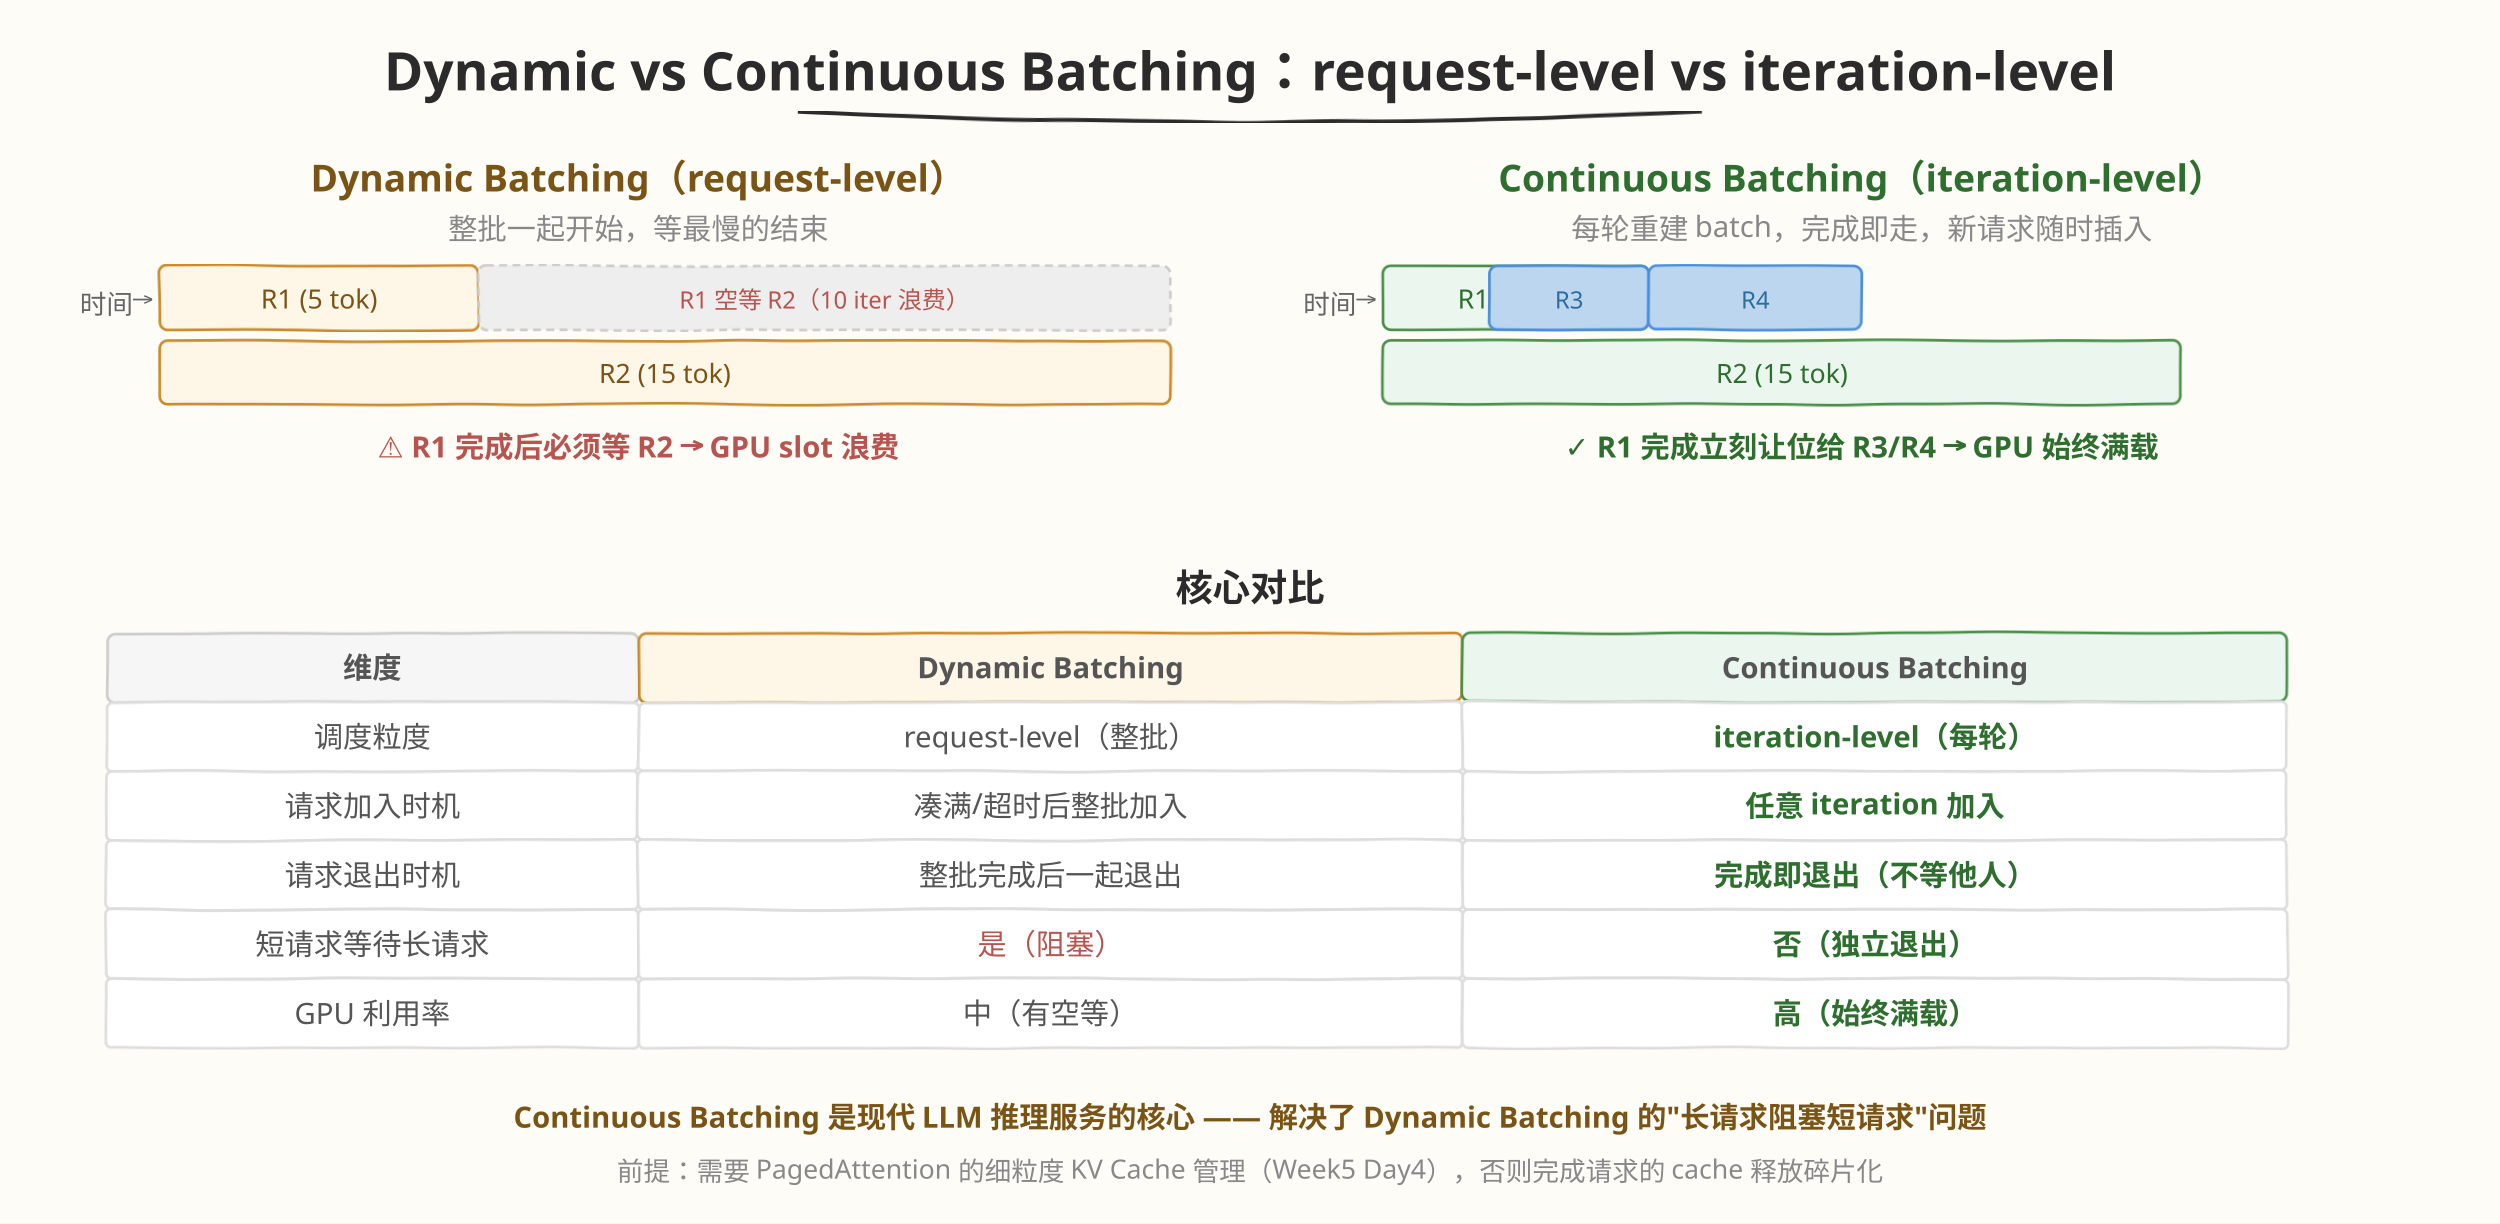
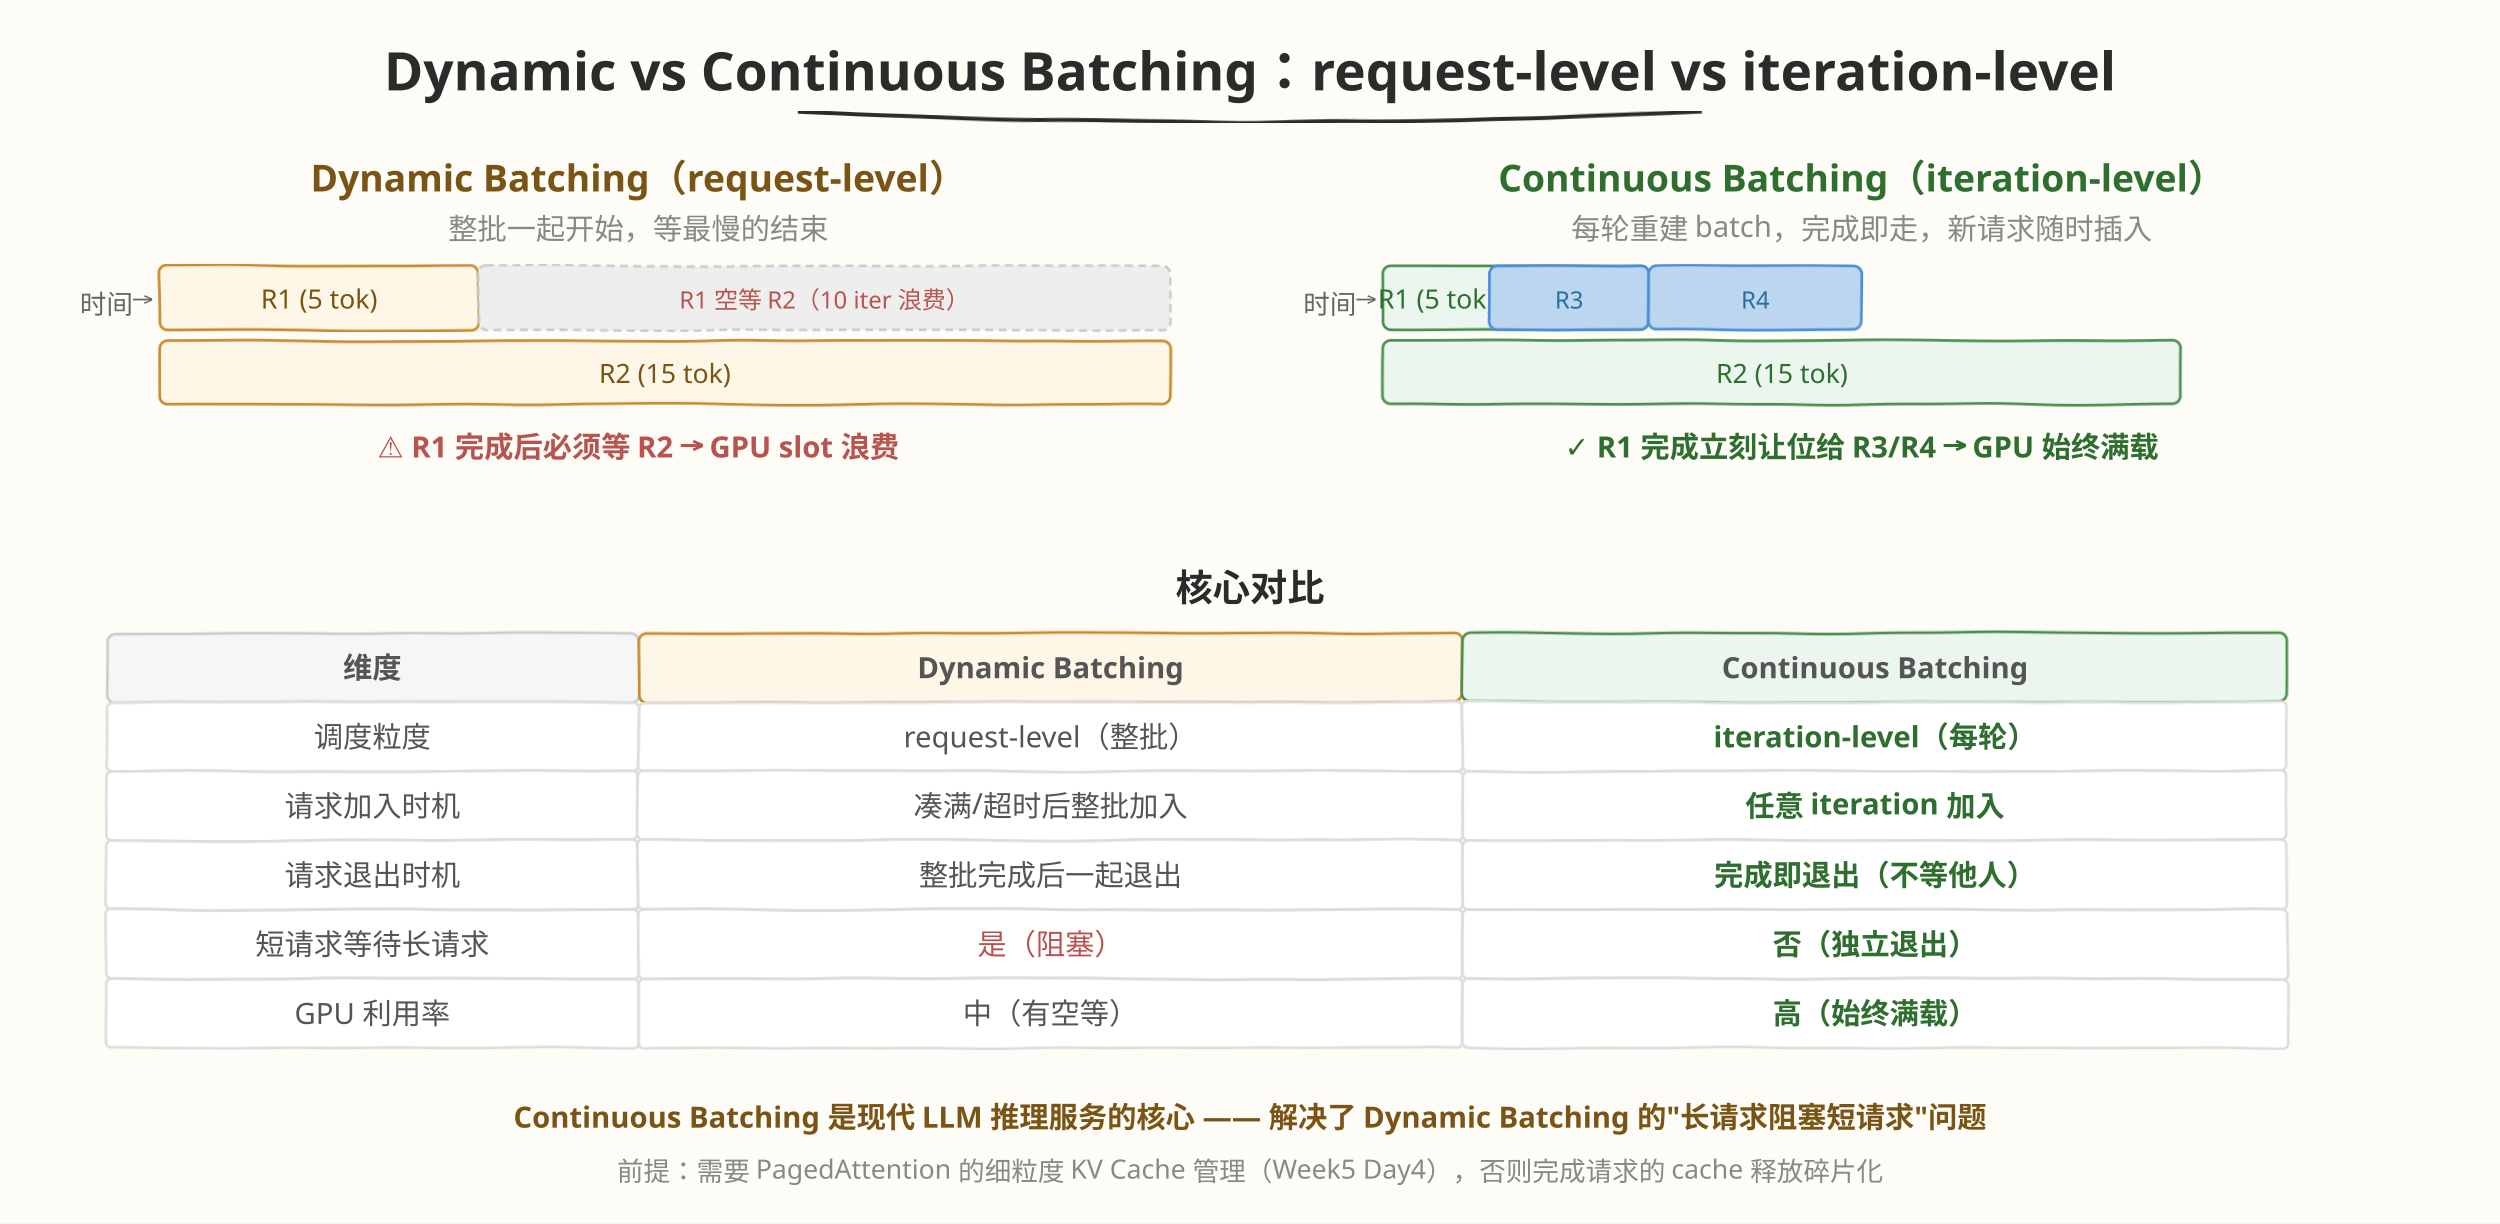
<svg xmlns="http://www.w3.org/2000/svg" viewBox="0 0 940 460" font-family="'Comic Sans MS','Marker Felt','Segoe UI','Kaiti SC',楷体,cursive">
  <defs>
    <filter id="sk" x="-3%" y="-3%" width="106%" height="106%">
      <feTurbulence type="fractalNoise" baseFrequency="0.018" numOctaves="2" seed="5" result="n" />
      <feDisplacementMap in="SourceGraphic" in2="n" scale="1.6" />
    </filter>
    <marker id="ar" markerWidth="8" markerHeight="8" refX="6" refY="4" orient="auto">
      <path d="M0,0 L8,4 L0,8 z" fill="#5a5a5a" />
    </marker>
  </defs>
  <rect width="940" height="460" fill="#fdfcf7" />
  <text x="470" y="34" text-anchor="middle" font-size="20" font-weight="bold" fill="#2b2b2b">Dynamic vs Continuous Batching：request-level vs iteration-level</text>
  <path d="M 300 42 Q 470 50 640 42" stroke="#2b2b2b" stroke-width="1.5" fill="none" filter="url(#sk)" />
  <text x="240" y="72" text-anchor="middle" font-size="14" font-weight="bold" fill="#7a5415">Dynamic Batching（request-level）</text>
  <text x="240" y="90" text-anchor="middle" font-size="11" fill="#888">整批一起开始，等最慢的结束</text>
  <text x="30" y="118" font-size="10" fill="#666">时间→</text>
  <g filter="url(#sk)">
    <line x1="60" y1="114" x2="440" y2="114" stroke="#bbb" stroke-width="1" />
  </g>
  <g filter="url(#sk)">
    <rect x="60" y="100" width="120" height="24" rx="3" fill="#fef6e6" stroke="#c98a2b" />
  </g>
  <text x="120" y="116" text-anchor="middle" font-size="10" fill="#7a5415">R1 (5 tok)</text>
  <g filter="url(#sk)">
    <rect x="60" y="128" width="380" height="24" rx="3" fill="#fef6e6" stroke="#c98a2b" />
  </g>
  <text x="250" y="144" text-anchor="middle" font-size="10" fill="#7a5415">R2 (15 tok)</text>
  <g filter="url(#sk)">
    <rect x="180" y="100" width="260" height="24" rx="3" fill="#eee" stroke="#ccc" stroke-dasharray="3 2" />
  </g>
  <text x="310" y="116" text-anchor="middle" font-size="9" fill="#b85450">R1 空等 R2（10 iter 浪费）</text>
  <text x="240" y="172" text-anchor="middle" font-size="11" fill="#b85450" font-weight="bold">⚠ R1 完成后必须等 R2 → GPU slot 浪费</text>
  <text x="700" y="72" text-anchor="middle" font-size="14" font-weight="bold" fill="#2e6e2e">Continuous Batching（iteration-level）</text>
  <text x="700" y="90" text-anchor="middle" font-size="11" fill="#888">每轮重建 batch，完成即走，新请求随时插入</text>
  <text x="490" y="118" font-size="10" fill="#666">时间→</text>
  <g filter="url(#sk)">
    <line x1="520" y1="114" x2="900" y2="114" stroke="#bbb" stroke-width="1" />
  </g>
  <g filter="url(#sk)">
    <rect x="520" y="100" width="100" height="24" rx="3" fill="#eaf6ee" stroke="#4a8e4a" />
  </g>
-   <text x="570" y="116" text-anchor="middle" font-size="10" fill="#2e6e2e">R1 (5 tok)</text>
+   <text x="540" y="116" text-anchor="middle" font-size="10" fill="#2e6e2e">R1 (5 tok)</text>
  <g filter="url(#sk)">
    <rect x="520" y="128" width="300" height="24" rx="3" fill="#eaf6ee" stroke="#4a8e4a" />
  </g>
  <text x="670" y="144" text-anchor="middle" font-size="10" fill="#2e6e2e">R2 (15 tok)</text>
  <g filter="url(#sk)">
    <rect x="560" y="100" width="60" height="24" rx="3" fill="#bcd6f0" stroke="#4a8edb" />
  </g>
  <text x="590" y="116" text-anchor="middle" font-size="9" fill="#2b6e9e">R3</text>
  <g filter="url(#sk)">
    <rect x="620" y="100" width="80" height="24" rx="3" fill="#bcd6f0" stroke="#4a8edb" />
  </g>
  <text x="660" y="116" text-anchor="middle" font-size="9" fill="#2b6e9e">R4</text>
  <text x="700" y="172" text-anchor="middle" font-size="11" fill="#2e6e2e" font-weight="bold">✓ R1 完成立刻让位给 R3/R4 → GPU 始终满载</text>
  <line x1="20" y1="200" x2="920" y2="200" stroke="#eee" stroke-width="1" filter="url(#sk)" />
  <text x="470" y="226" text-anchor="middle" font-size="14" font-weight="bold" fill="#2b2b2b">核心对比</text>
  <g font-size="11" fill="#555" font-weight="bold">
    <rect x="40" y="238" width="200" height="26" fill="#f6f6f6" stroke="#ccc" rx="3" filter="url(#sk)" />
    <text x="140" y="255" text-anchor="middle">维度</text>
    <rect x="240" y="238" width="310" height="26" fill="#fef6e6" stroke="#c98a2b" rx="3" filter="url(#sk)" />
    <text x="395" y="255" text-anchor="middle">Dynamic Batching</text>
    <rect x="550" y="238" width="310" height="26" fill="#eaf6ee" stroke="#4a8e4a" rx="3" filter="url(#sk)" />
    <text x="705" y="255" text-anchor="middle">Continuous Batching</text>
  </g>
  <g font-size="11" fill="#555">
    <rect x="40" y="264" width="200" height="26" fill="#fff" stroke="#ddd" rx="2" filter="url(#sk)" />
    <text x="140" y="281" text-anchor="middle">调度粒度</text>
    <rect x="240" y="264" width="310" height="26" fill="#fff" stroke="#ddd" rx="2" filter="url(#sk)" />
    <text x="395" y="281" text-anchor="middle">request-level（整批）</text>
    <rect x="550" y="264" width="310" height="26" fill="#fff" stroke="#ddd" rx="2" filter="url(#sk)" />
    <text x="705" y="281" text-anchor="middle" fill="#2e6e2e" font-weight="bold">iteration-level（每轮）</text>
    <rect x="40" y="290" width="200" height="26" fill="#fff" stroke="#ddd" rx="2" filter="url(#sk)" />
    <text x="140" y="307" text-anchor="middle">请求加入时机</text>
    <rect x="240" y="290" width="310" height="26" fill="#fff" stroke="#ddd" rx="2" filter="url(#sk)" />
    <text x="395" y="307" text-anchor="middle">凑满/超时后整批加入</text>
    <rect x="550" y="290" width="310" height="26" fill="#fff" stroke="#ddd" rx="2" filter="url(#sk)" />
    <text x="705" y="307" text-anchor="middle" fill="#2e6e2e" font-weight="bold">任意 iteration 加入</text>
    <rect x="40" y="316" width="200" height="26" fill="#fff" stroke="#ddd" rx="2" filter="url(#sk)" />
    <text x="140" y="333" text-anchor="middle">请求退出时机</text>
    <rect x="240" y="316" width="310" height="26" fill="#fff" stroke="#ddd" rx="2" filter="url(#sk)" />
    <text x="395" y="333" text-anchor="middle">整批完成后一起退出</text>
    <rect x="550" y="316" width="310" height="26" fill="#fff" stroke="#ddd" rx="2" filter="url(#sk)" />
    <text x="705" y="333" text-anchor="middle" fill="#2e6e2e" font-weight="bold">完成即退出（不等他人）</text>
    <rect x="40" y="342" width="200" height="26" fill="#fff" stroke="#ddd" rx="2" filter="url(#sk)" />
    <text x="140" y="359" text-anchor="middle">短请求等待长请求</text>
    <rect x="240" y="342" width="310" height="26" fill="#fff" stroke="#ddd" rx="2" filter="url(#sk)" />
    <text x="395" y="359" text-anchor="middle" fill="#b85450">是（阻塞）</text>
    <rect x="550" y="342" width="310" height="26" fill="#fff" stroke="#ddd" rx="2" filter="url(#sk)" />
    <text x="705" y="359" text-anchor="middle" fill="#2e6e2e" font-weight="bold">否（独立退出）</text>
    <rect x="40" y="368" width="200" height="26" fill="#fff" stroke="#ddd" rx="2" filter="url(#sk)" />
    <text x="140" y="385" text-anchor="middle">GPU 利用率</text>
    <rect x="240" y="368" width="310" height="26" fill="#fff" stroke="#ddd" rx="2" filter="url(#sk)" />
    <text x="395" y="385" text-anchor="middle">中（有空等）</text>
    <rect x="550" y="368" width="310" height="26" fill="#fff" stroke="#ddd" rx="2" filter="url(#sk)" />
    <text x="705" y="385" text-anchor="middle" fill="#2e6e2e" font-weight="bold">高（始终满载）</text>
  </g>
  <text x="470" y="424" text-anchor="middle" font-size="11" fill="#7a5415" font-weight="bold">Continuous Batching 是现代 LLM 推理服务的核心 —— 解决了 Dynamic Batching 的"长请求阻塞短请求"问题</text>
  <text x="470" y="444" text-anchor="middle" font-size="10" fill="#888">前提：需要 PagedAttention 的细粒度 KV Cache 管理（Week5 Day4），否则完成请求的 cache 释放碎片化</text>
</svg>
